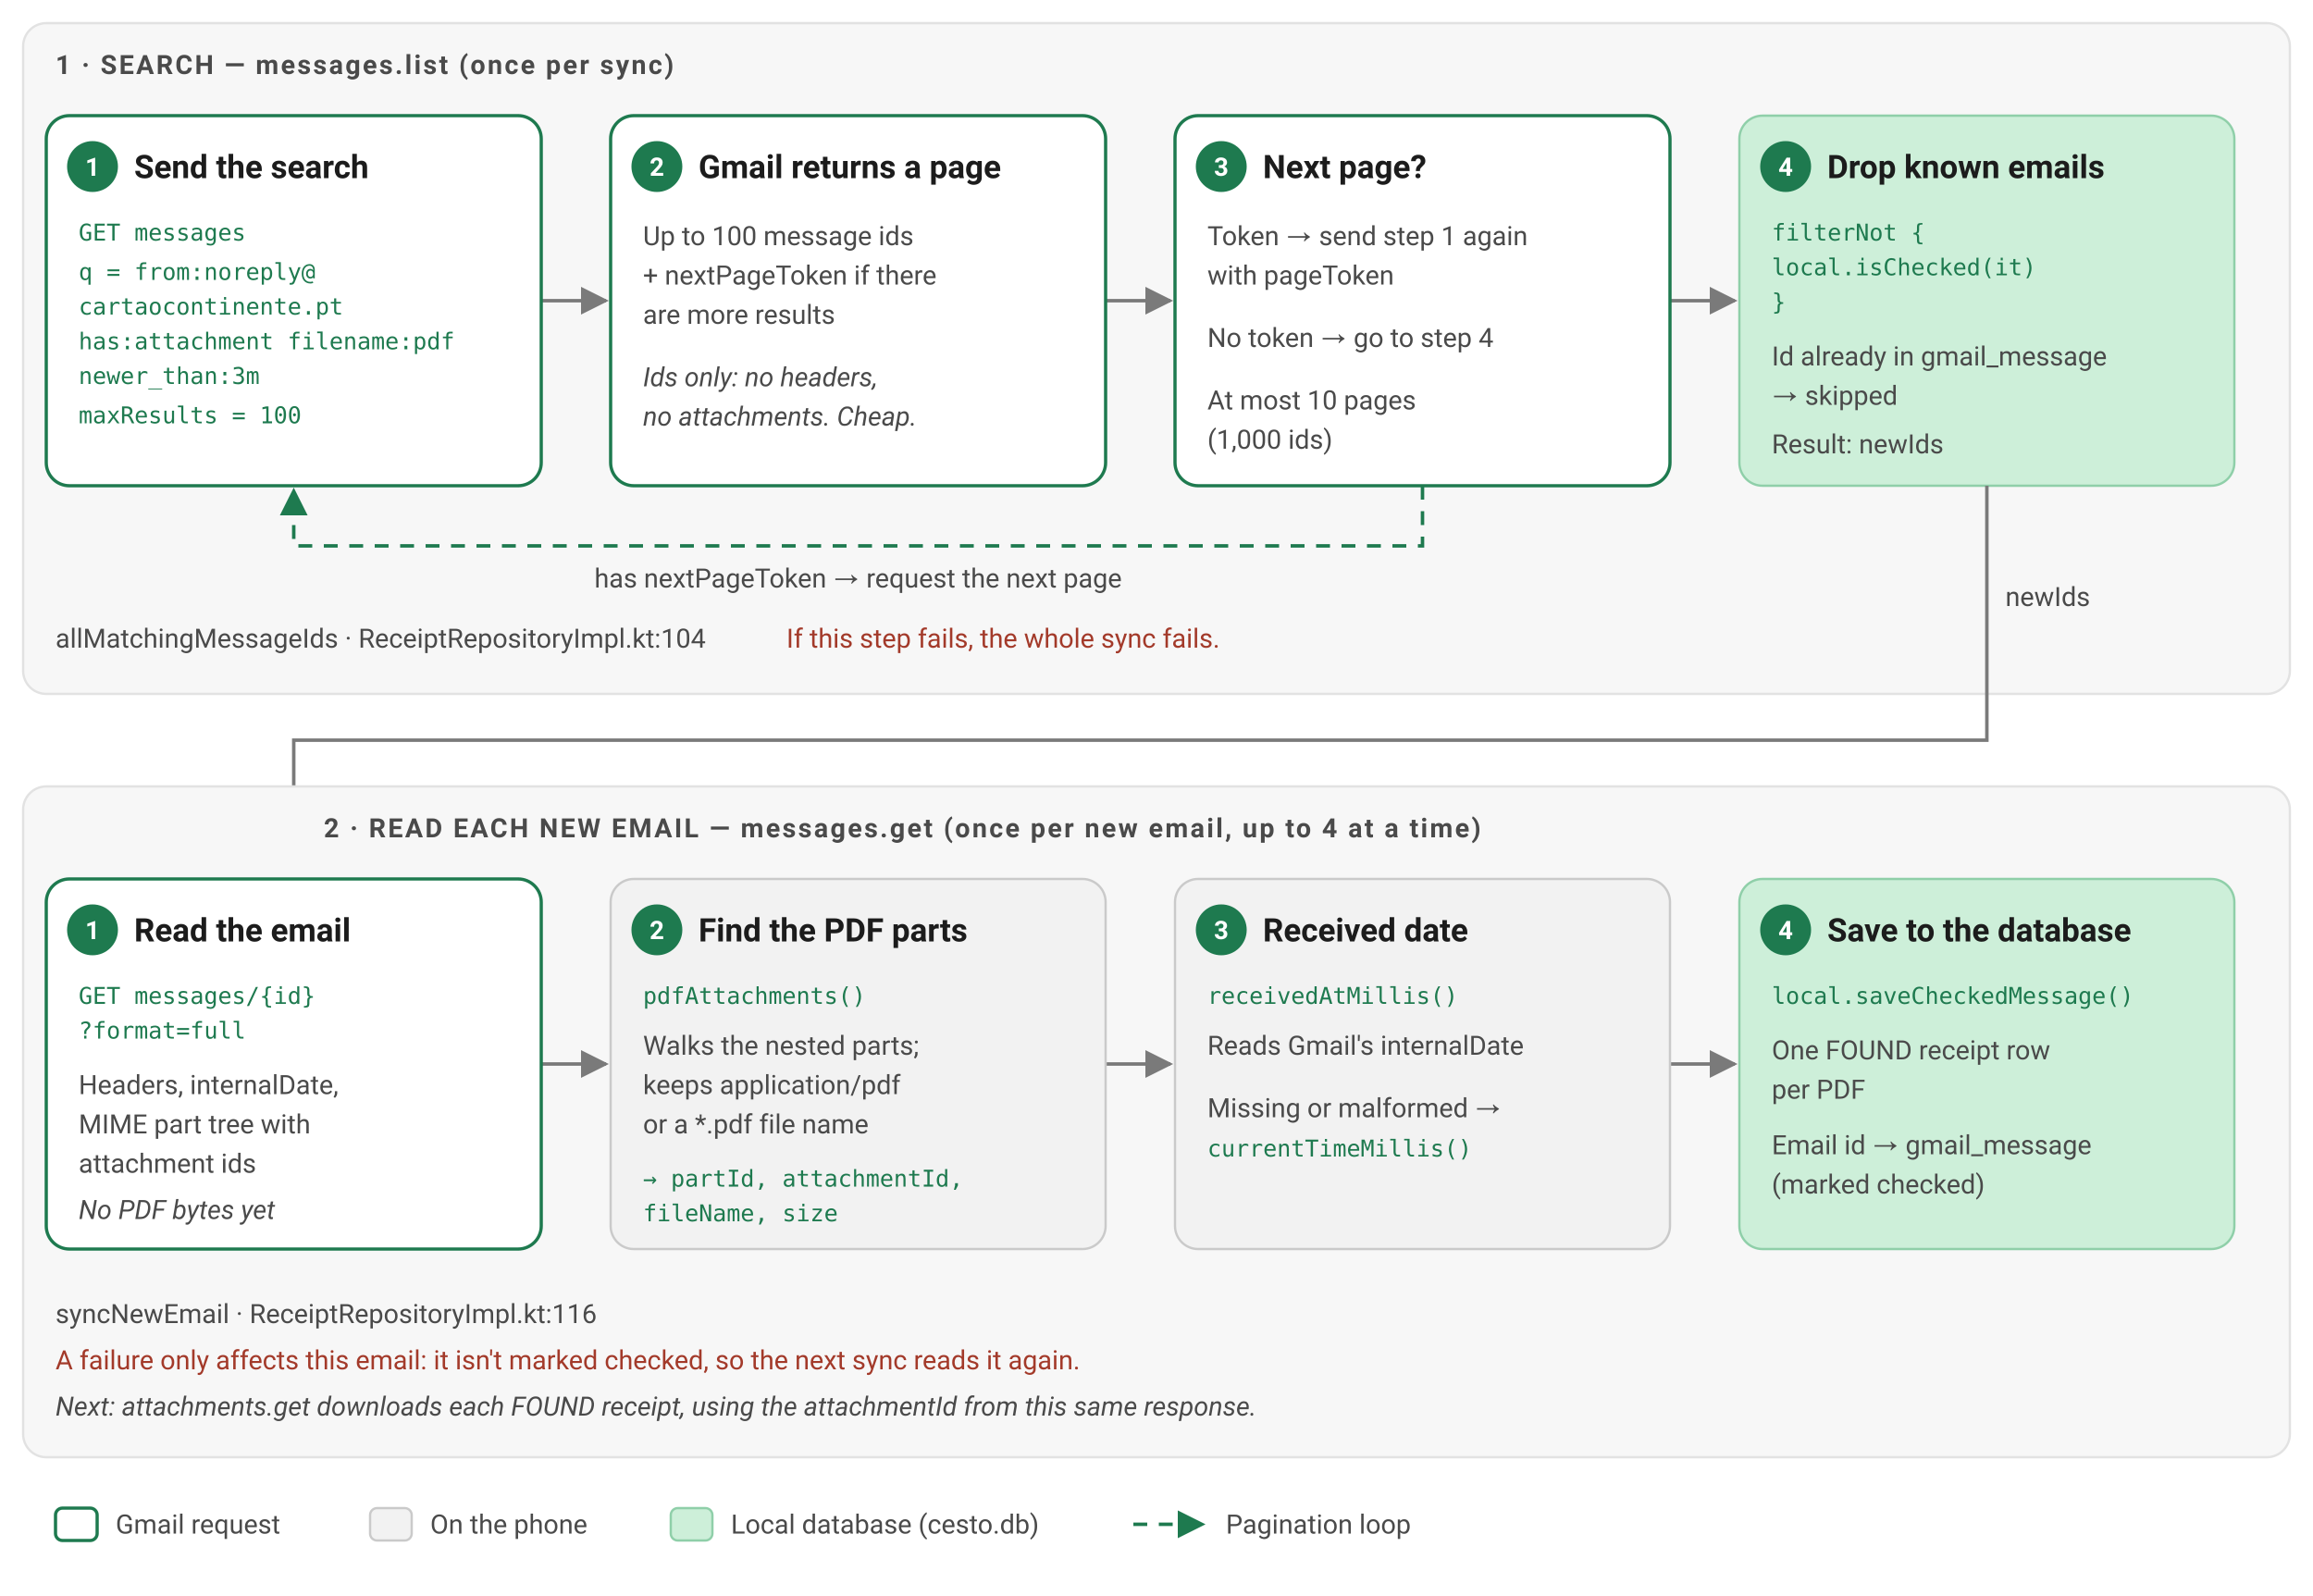
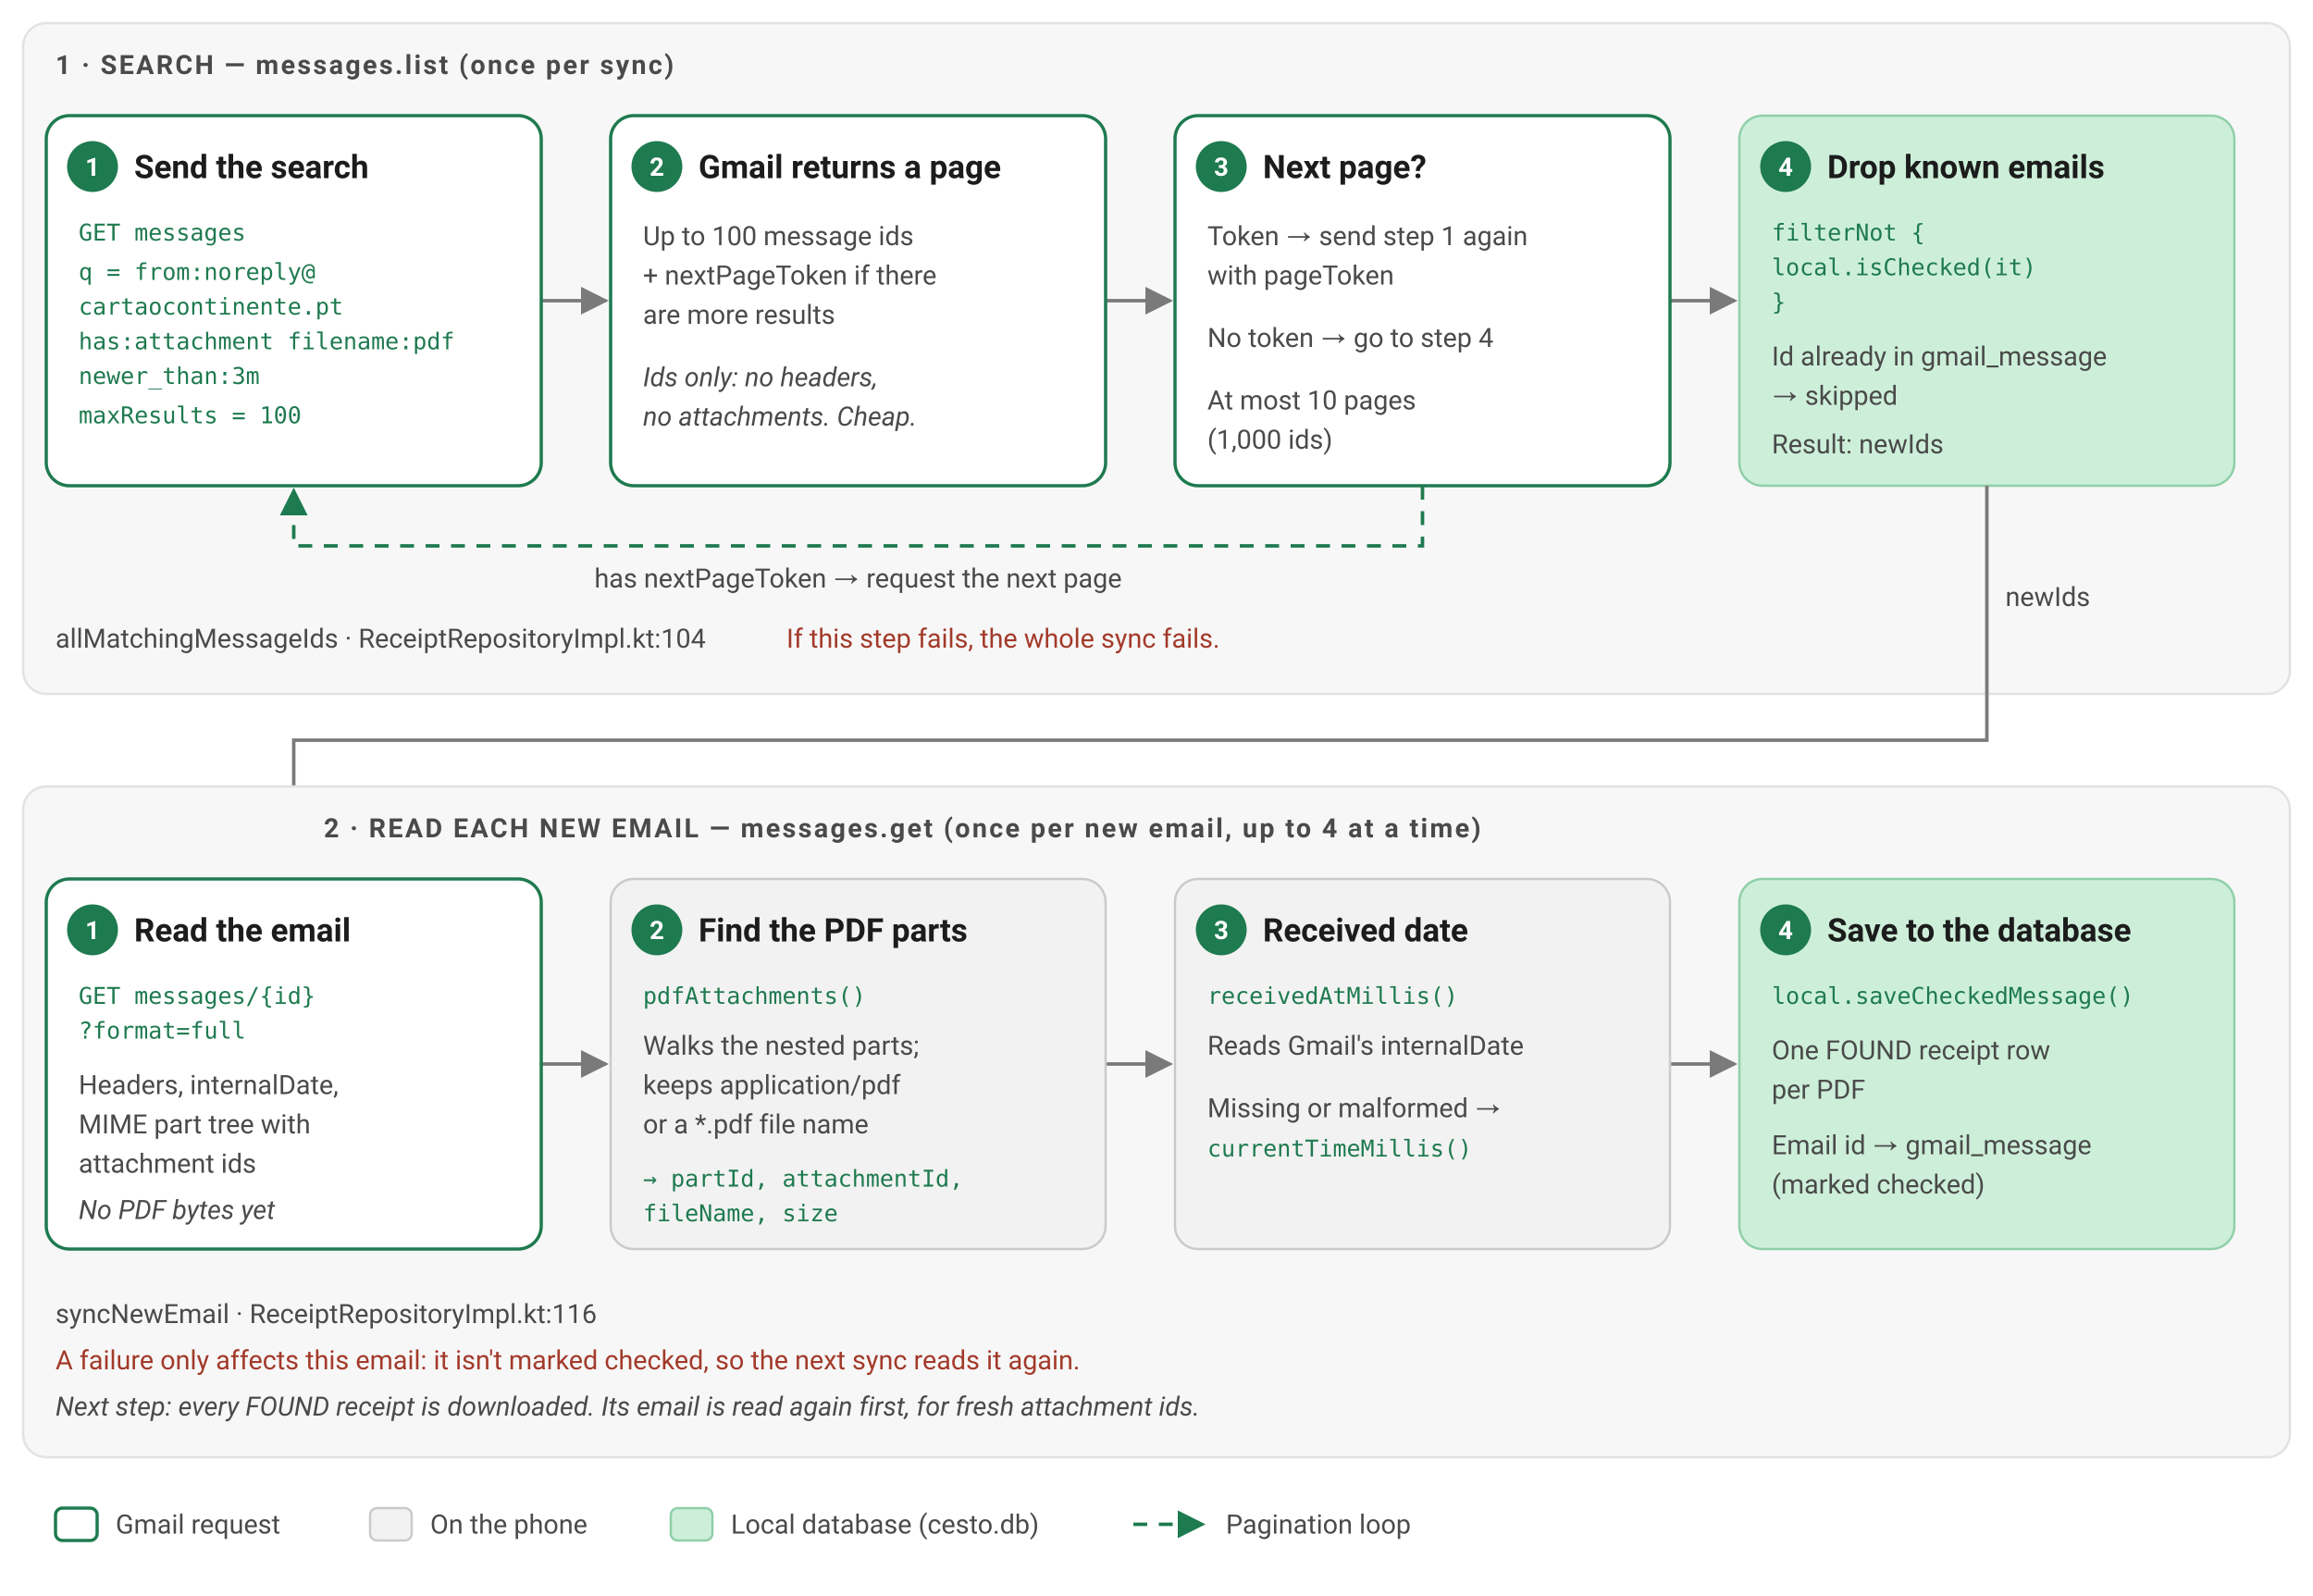
<svg xmlns="http://www.w3.org/2000/svg" width="1000" height="690" viewBox="0 0 1000 690" role="img" aria-labelledby="title desc">
  <style>
    text { font-family: -apple-system, BlinkMacSystemFont, "Segoe UI", Roboto, Helvetica, Arial, sans-serif; fill: #1c1c1c; }
    .bg { fill: #ffffff; }
    .band { fill: #f7f7f7; stroke: #e2e2e2; }
    .band-label { font-size: 11.5px; font-weight: 700; fill: #4a4a4a; letter-spacing: 0.08em; }
    .h { font-size: 14px; font-weight: 700; }
    .t { font-size: 11.5px; fill: #4a4a4a; }
    .code { font-family: "SF Mono", Menlo, Consolas, monospace; font-size: 10px; fill: #1e7a4f; white-space: pre; }
    .note { font-size: 11.5px; fill: #4a4a4a; font-style: italic; }
    .warn { font-size: 11.5px; fill: #a33a2a; }
    .gmail { fill: #ffffff; stroke: #1e7a4f; stroke-width: 1.4; }
    .phone { fill: #f2f2f2; stroke: #cacaca; }
    .db { fill: #cdefd9; stroke: #8fcfa9; }
    .dep { fill: none; stroke: #7a7a7a; stroke-width: 1.5; }
    .loop { fill: none; stroke: #1e7a4f; stroke-width: 1.5; stroke-dasharray: 6 5; }
    .tip { fill: #7a7a7a; }
    .tip-loop { fill: #1e7a4f; }
    .step { fill: #1e7a4f; }
    .step-text { font-size: 11px; font-weight: 700; fill: #ffffff; }
  </style>
  <defs>
    <marker id="arrow" viewBox="0 0 10 10" refX="9" refY="5" markerWidth="8" markerHeight="8" orient="auto-start-reverse">
      <path class="tip" d="M0,0 L10,5 L0,10 z" />
    </marker>
    <marker id="arrow-loop" viewBox="0 0 10 10" refX="9" refY="5" markerWidth="8" markerHeight="8" orient="auto-start-reverse">
      <path class="tip-loop" d="M0,0 L10,5 L0,10 z" />
    </marker>
  </defs>
  <rect class="bg" x="0" y="0" width="1000" height="690" />
  <rect class="band" x="10" y="10" width="980" height="290" rx="10" />
  <text class="band-label" x="24" y="32">1 · SEARCH — messages.list (once per sync)</text>
  <path class="dep" d="M234,130 L262,130" marker-end="url(#arrow)" />
  <path class="dep" d="M478,130 L506,130" marker-end="url(#arrow)" />
  <path class="dep" d="M722,130 L750,130" marker-end="url(#arrow)" />
  <path class="loop" d="M615,210 L615,236 L127,236 L127,212" marker-end="url(#arrow-loop)" />
  <text class="t" x="371" y="254" text-anchor="middle">has nextPageToken → request the next page</text>
  <g transform="translate(20,50)">
    <rect class="gmail" width="214" height="160" rx="10" />
    <circle class="step" cx="20" cy="22" r="11" />
    <text class="step-text" x="20" y="26" text-anchor="middle">1</text>
    <text class="h" x="38" y="27">Send the search</text>
    <text class="code" x="14" y="54">GET messages</text>
    <text class="code" x="14" y="71">q = from:noreply@</text>
    <text class="code" x="14" y="86">    cartaocontinente.pt</text>
    <text class="code" x="14" y="101">    has:attachment filename:pdf</text>
    <text class="code" x="14" y="116">    newer_than:3m</text>
    <text class="code" x="14" y="133">maxResults = 100</text>
  </g>
  <g transform="translate(264,50)">
    <rect class="gmail" width="214" height="160" rx="10" />
    <circle class="step" cx="20" cy="22" r="11" />
    <text class="step-text" x="20" y="26" text-anchor="middle">2</text>
    <text class="h" x="38" y="27">Gmail returns a page</text>
    <text class="t" x="14" y="56">Up to 100 message ids</text>
    <text class="t" x="14" y="73">+ nextPageToken if there</text>
    <text class="t" x="14" y="90">are more results</text>
    <text class="note" x="14" y="117">Ids only: no headers,</text>
    <text class="note" x="14" y="134">no attachments. Cheap.</text>
  </g>
  <g transform="translate(508,50)">
    <rect class="gmail" width="214" height="160" rx="10" />
    <circle class="step" cx="20" cy="22" r="11" />
    <text class="step-text" x="20" y="26" text-anchor="middle">3</text>
    <text class="h" x="38" y="27">Next page?</text>
    <text class="t" x="14" y="56">Token → send step 1 again</text>
    <text class="t" x="14" y="73">with pageToken</text>
    <text class="t" x="14" y="100">No token → go to step 4</text>
    <text class="t" x="14" y="127">At most 10 pages</text>
    <text class="t" x="14" y="144">(1,000 ids)</text>
  </g>
  <g transform="translate(752,50)">
    <rect class="db" width="214" height="160" rx="10" />
    <circle class="step" cx="20" cy="22" r="11" />
    <text class="step-text" x="20" y="26" text-anchor="middle">4</text>
    <text class="h" x="38" y="27">Drop known emails</text>
    <text class="code" x="14" y="54">filterNot {</text>
    <text class="code" x="14" y="69">  local.isChecked(it)</text>
    <text class="code" x="14" y="84">}</text>
    <text class="t" x="14" y="108">Id already in gmail_message</text>
    <text class="t" x="14" y="125">→ skipped</text>
    <text class="t" x="14" y="146">Result: newIds</text>
  </g>
  <text class="t" x="24" y="280">allMatchingMessageIds · ReceiptRepositoryImpl.kt:104</text>
  <text class="warn" x="340" y="280">If this step fails, the whole sync fails.</text>
  <path class="dep" d="M859,210 L859,320 L127,320 L127,378" marker-end="url(#arrow)" />
  <text class="t" x="867" y="262">newIds</text>
  <rect class="band" x="10" y="340" width="980" height="290" rx="10" />
  <text class="band-label" x="140" y="362">2 · READ EACH NEW EMAIL — messages.get (once per new email, up to 4 at a time)</text>
  <path class="dep" d="M234,460 L262,460" marker-end="url(#arrow)" />
  <path class="dep" d="M478,460 L506,460" marker-end="url(#arrow)" />
  <path class="dep" d="M722,460 L750,460" marker-end="url(#arrow)" />
  <g transform="translate(20,380)">
    <rect class="gmail" width="214" height="160" rx="10" />
    <circle class="step" cx="20" cy="22" r="11" />
    <text class="step-text" x="20" y="26" text-anchor="middle">1</text>
    <text class="h" x="38" y="27">Read the email</text>
    <text class="code" x="14" y="54">GET messages/{id}</text>
    <text class="code" x="14" y="69">    ?format=full</text>
    <text class="t" x="14" y="93">Headers, internalDate,</text>
    <text class="t" x="14" y="110">MIME part tree with</text>
    <text class="t" x="14" y="127">attachment ids</text>
    <text class="note" x="14" y="147">No PDF bytes yet</text>
  </g>
  <g transform="translate(264,380)">
    <rect class="phone" width="214" height="160" rx="10" />
    <circle class="step" cx="20" cy="22" r="11" />
    <text class="step-text" x="20" y="26" text-anchor="middle">2</text>
    <text class="h" x="38" y="27">Find the PDF parts</text>
    <text class="code" x="14" y="54">pdfAttachments()</text>
    <text class="t" x="14" y="76">Walks the nested parts;</text>
    <text class="t" x="14" y="93">keeps application/pdf</text>
    <text class="t" x="14" y="110">or a *.pdf file name</text>
    <text class="code" x="14" y="133">→ partId, attachmentId,</text>
    <text class="code" x="14" y="148">  fileName, size</text>
  </g>
  <g transform="translate(508,380)">
    <rect class="phone" width="214" height="160" rx="10" />
    <circle class="step" cx="20" cy="22" r="11" />
    <text class="step-text" x="20" y="26" text-anchor="middle">3</text>
    <text class="h" x="38" y="27">Received date</text>
    <text class="code" x="14" y="54">receivedAtMillis()</text>
    <text class="t" x="14" y="76">Reads Gmail's internalDate</text>
    <text class="t" x="14" y="103">Missing or malformed →</text>
    <text class="code" x="14" y="120">currentTimeMillis()</text>
  </g>
  <g transform="translate(752,380)">
    <rect class="db" width="214" height="160" rx="10" />
    <circle class="step" cx="20" cy="22" r="11" />
    <text class="step-text" x="20" y="26" text-anchor="middle">4</text>
    <text class="h" x="38" y="27">Save to the database</text>
    <text class="code" x="14" y="54">local.saveCheckedMessage()</text>
    <text class="t" x="14" y="78">One FOUND receipt row</text>
    <text class="t" x="14" y="95">per PDF</text>
    <text class="t" x="14" y="119">Email id → gmail_message</text>
    <text class="t" x="14" y="136">(marked checked)</text>
  </g>
  <text class="t" x="24" y="572">syncNewEmail · ReceiptRepositoryImpl.kt:116</text>
  <text class="warn" x="24" y="592">A failure only affects this email: it isn't marked checked, so the next sync reads it again.</text>
-   <text class="note" x="24" y="612">Next: attachments.get downloads each FOUND receipt, using the attachmentId from this same response.</text>
+   <text class="note" x="24" y="612">Next step: every FOUND receipt is downloaded. Its email is read again first, for fresh attachment ids.</text>
  <rect class="gmail" x="24" y="652" width="18" height="14" rx="3" />
  <text class="t" x="50" y="663">Gmail request</text>
  <rect class="phone" x="160" y="652" width="18" height="14" rx="3" />
  <text class="t" x="186" y="663">On the phone</text>
  <rect class="db" x="290" y="652" width="18" height="14" rx="3" />
  <text class="t" x="316" y="663">Local database (cesto.db)</text>
  <path class="loop" d="M490,659 L520,659" marker-end="url(#arrow-loop)" />
  <text class="t" x="530" y="663">Pagination loop</text>
</svg>
